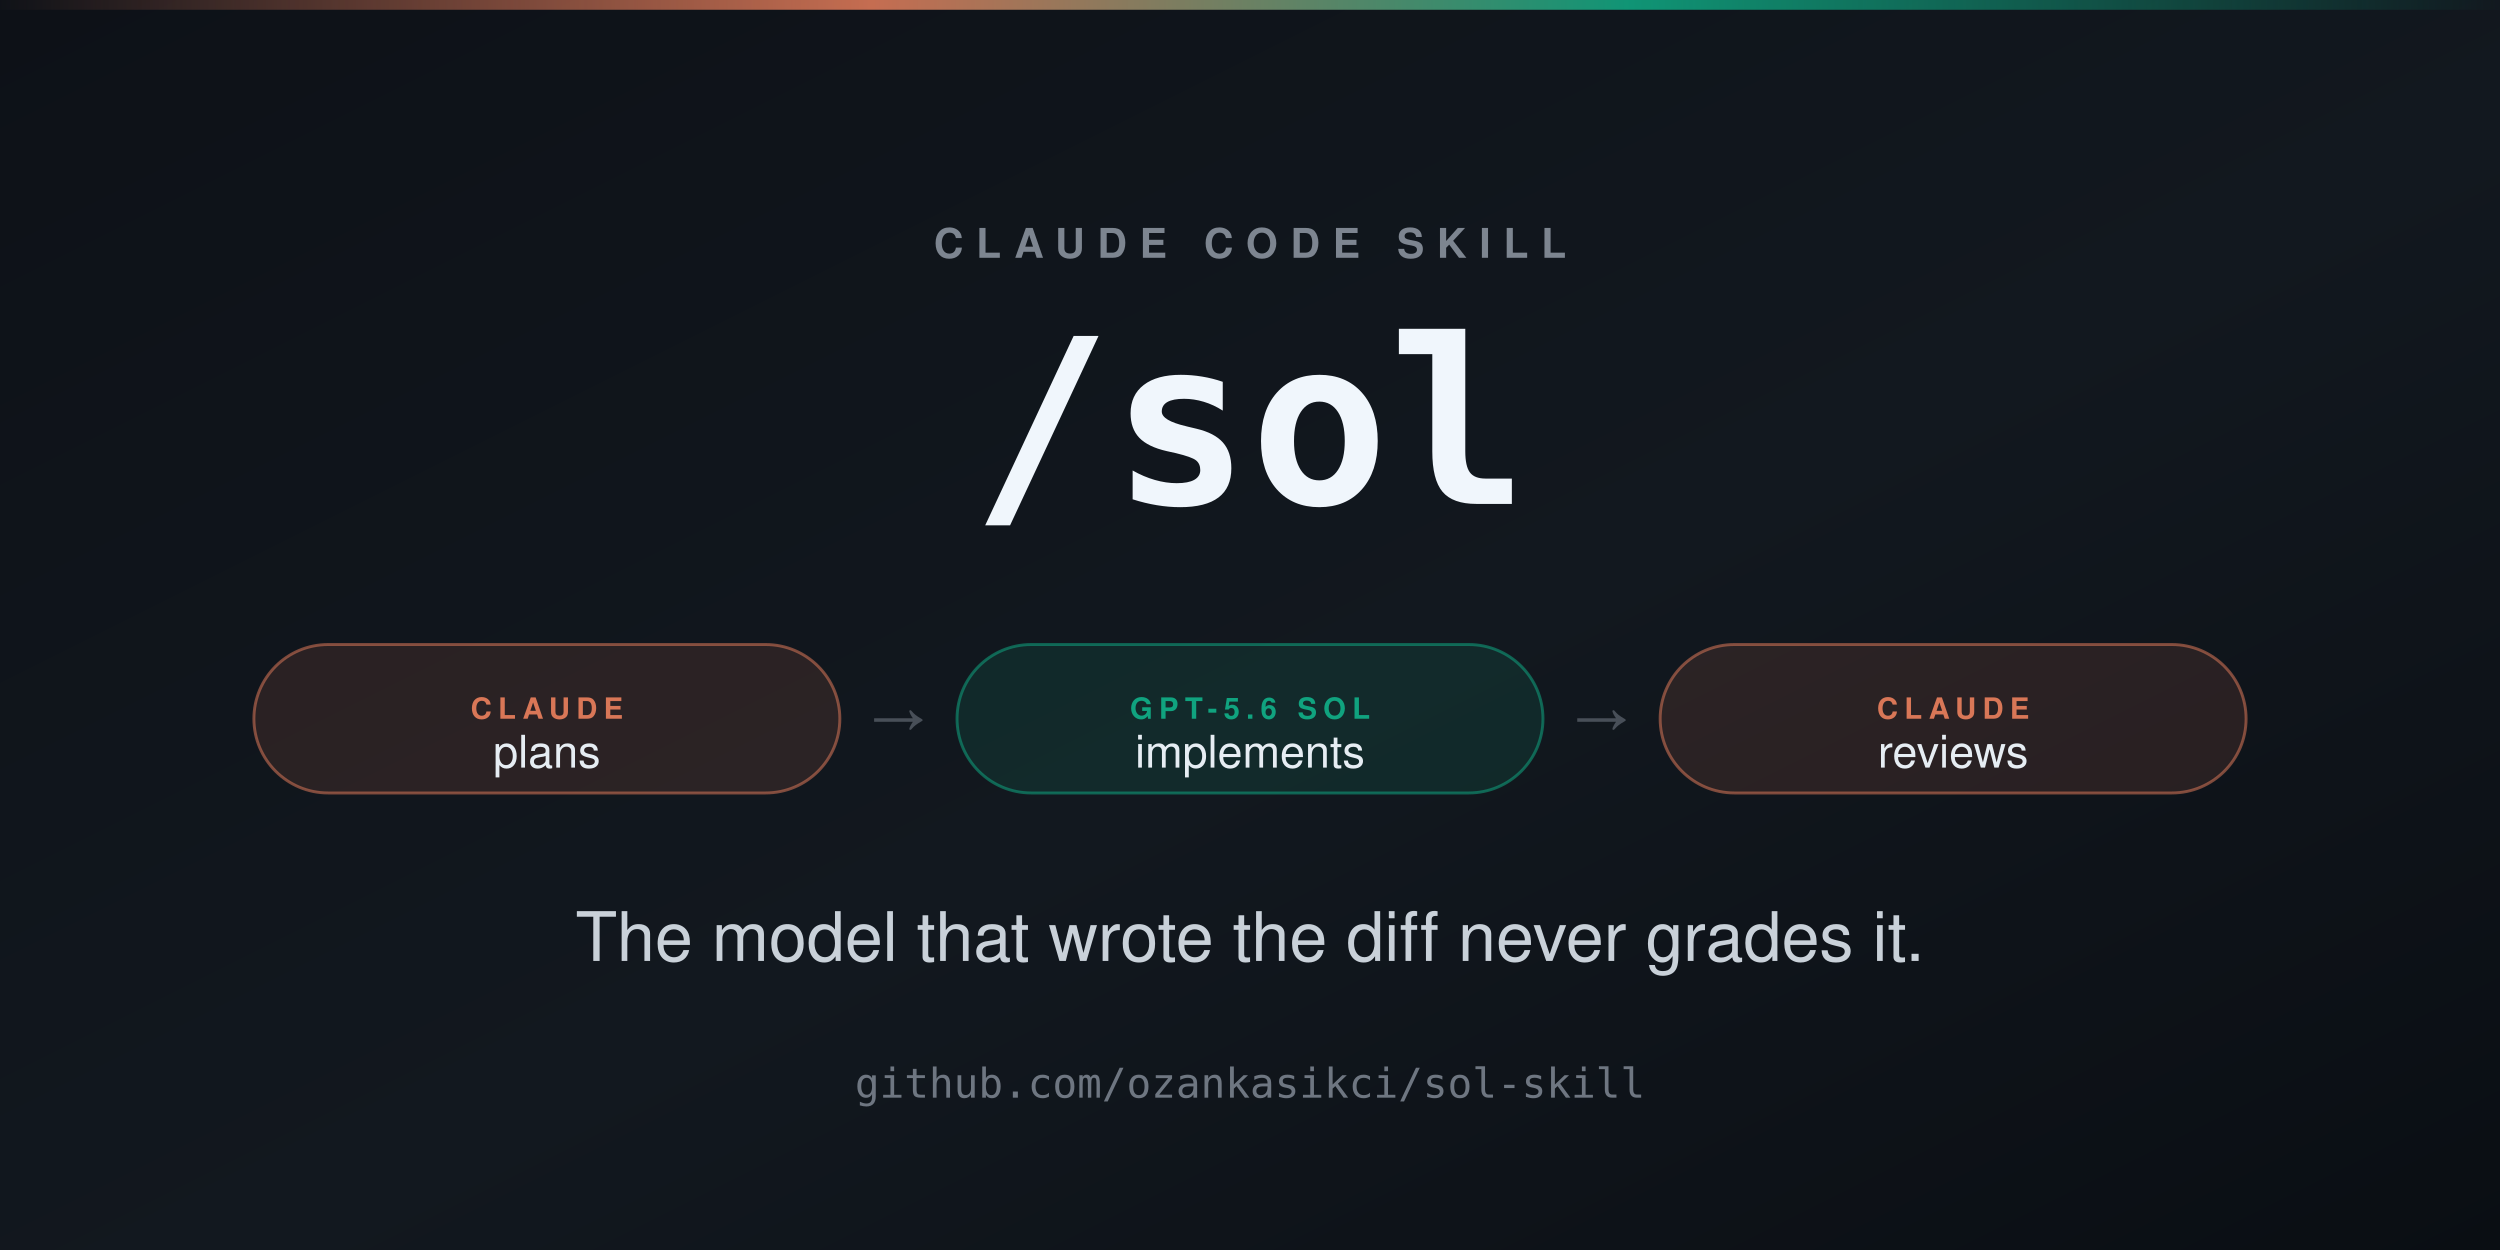
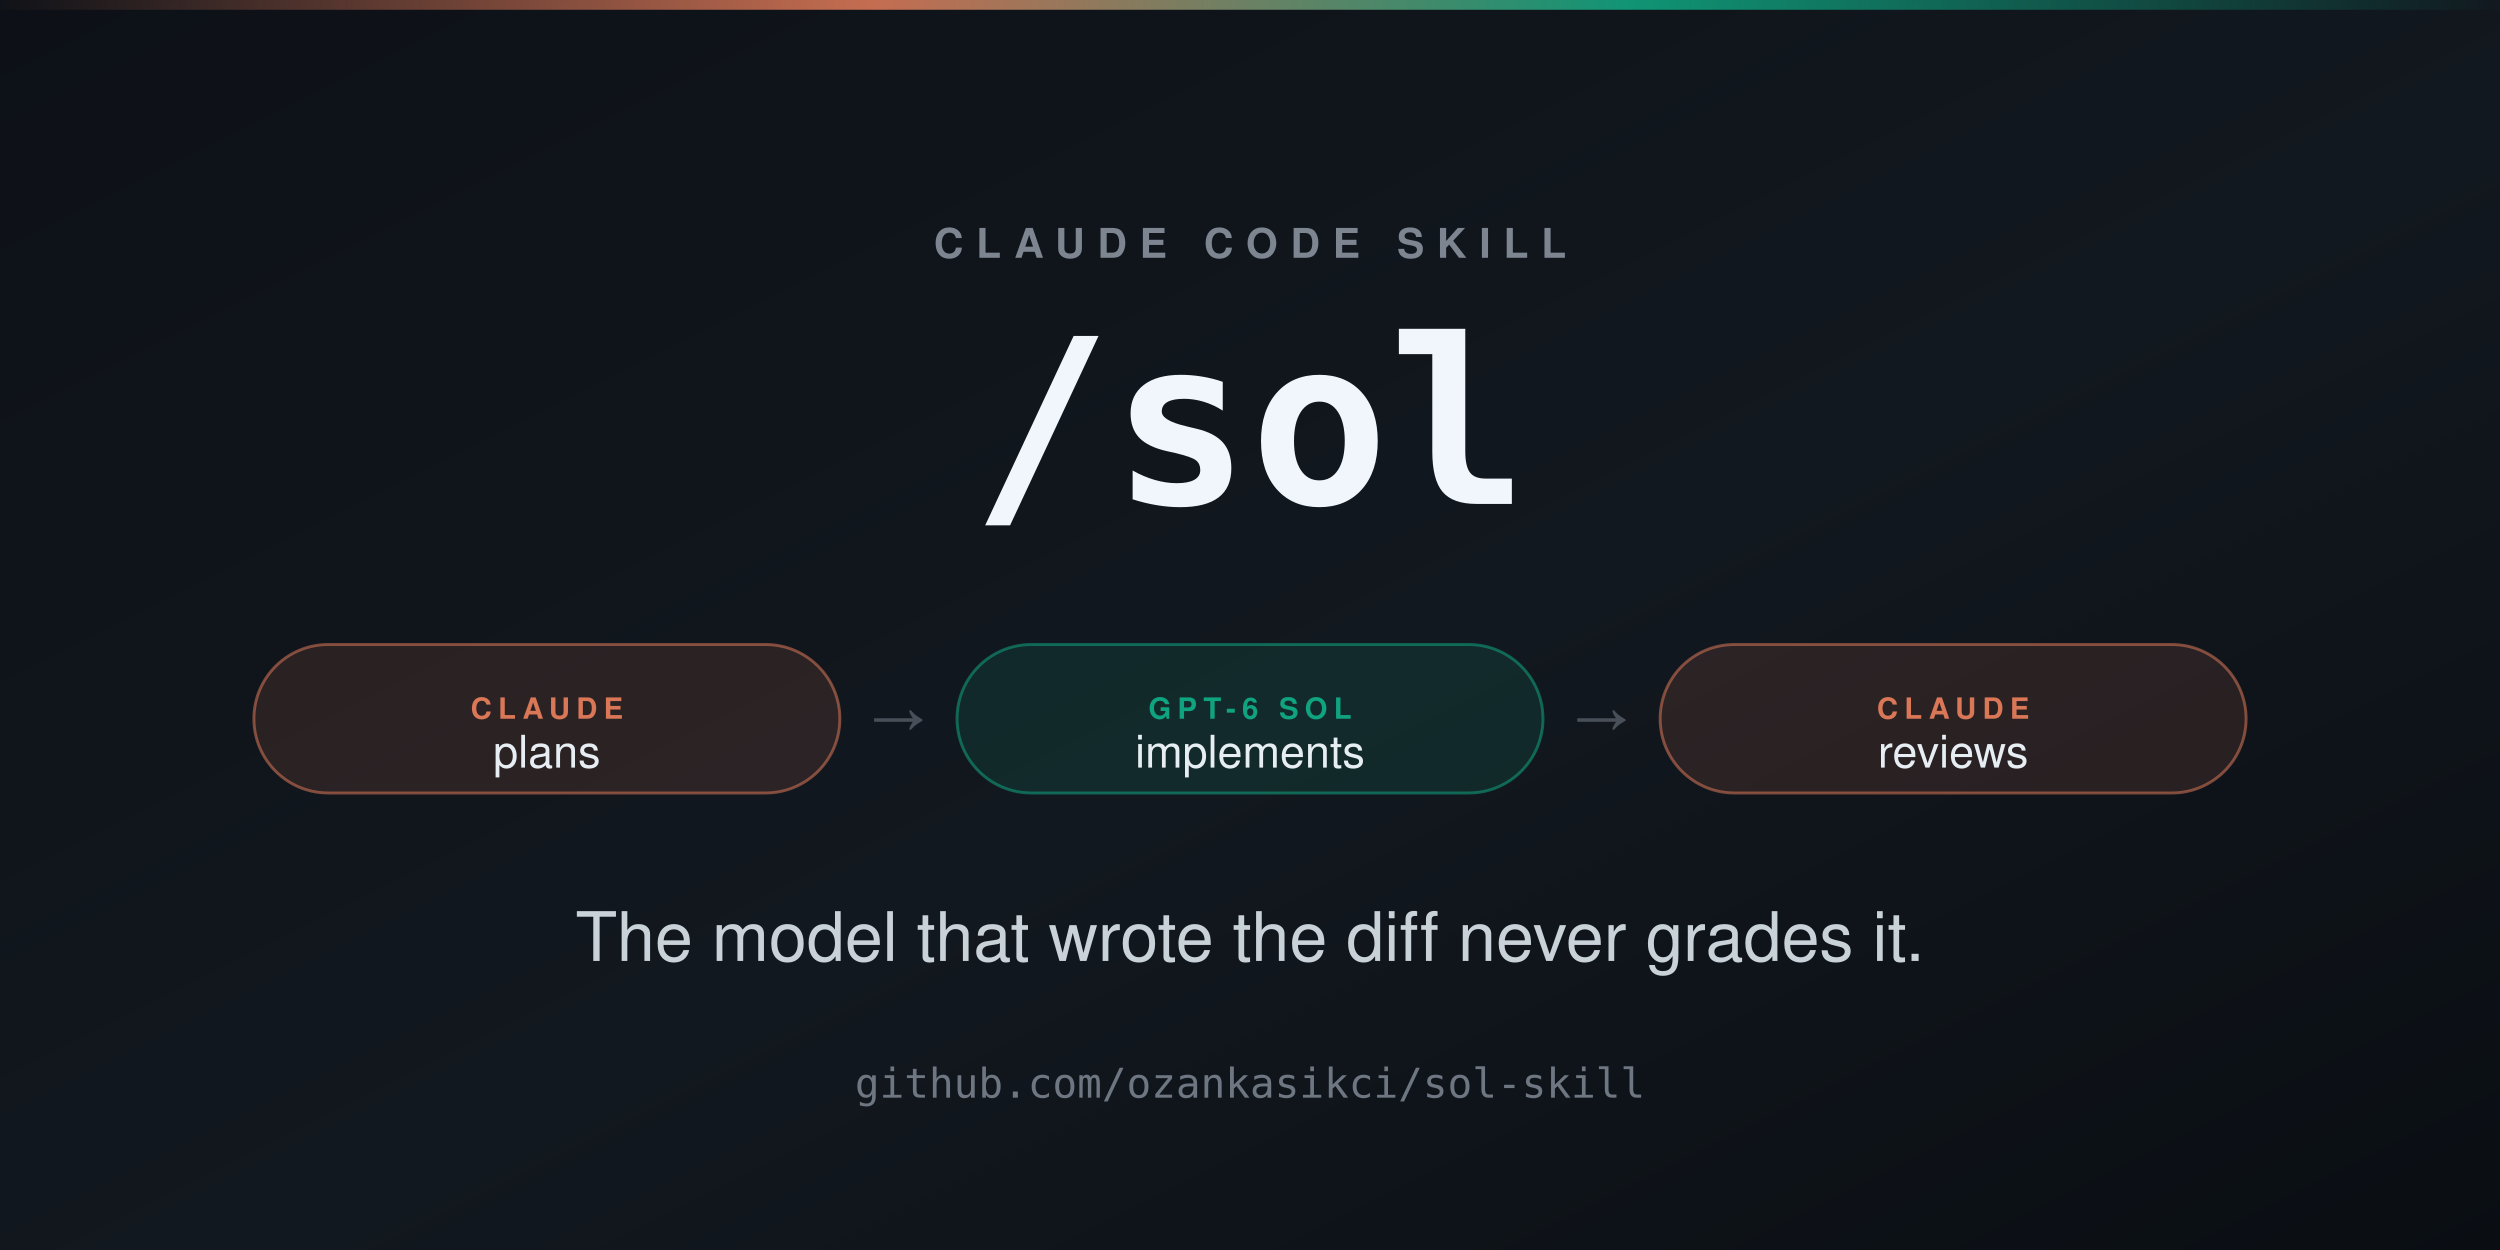
<svg xmlns="http://www.w3.org/2000/svg" width="1280" height="640" viewBox="0 0 1280 640">
  <defs>
    <linearGradient id="bg" x1="0" y1="0" x2="1" y2="1">
      <stop offset="0%" stop-color="#0d1117" />
      <stop offset="55%" stop-color="#12181f" />
      <stop offset="100%" stop-color="#0a0e13" />
    </linearGradient>
    <linearGradient id="rule" x1="0" y1="0" x2="1" y2="0">
      <stop offset="0%" stop-color="#d97757" stop-opacity="0" />
      <stop offset="35%" stop-color="#d97757" stop-opacity="0.9" />
      <stop offset="65%" stop-color="#10a37f" stop-opacity="0.9" />
      <stop offset="100%" stop-color="#10a37f" stop-opacity="0" />
    </linearGradient>
  </defs>
  <rect width="1280" height="640" fill="url(#bg)" />
  <rect y="0" width="1280" height="5" fill="url(#rule)" />
  <text x="640" y="132" text-anchor="middle" font-family="Helvetica Neue, Helvetica, Arial, sans-serif" font-size="21" font-weight="600" letter-spacing="6.5" fill="#7d8590">CLAUDE CODE SKILL</text>
  <text x="640" y="258" text-anchor="middle" font-family="Menlo, SF Mono, Monaco, Consolas, monospace" font-size="118" font-weight="700" fill="#f0f6fc">/sol</text>
  <g font-family="Helvetica Neue, Helvetica, Arial, sans-serif" font-size="25">
    <g>
      <rect x="130" y="330" width="300" height="76" rx="38" fill="#d97757" fill-opacity="0.13" stroke="#d97757" stroke-opacity="0.55" stroke-width="1.5" />
      <text x="280" y="368" text-anchor="middle" font-size="15" font-weight="700" letter-spacing="3.2" fill="#d97757">CLAUDE</text>
      <text x="280" y="393" text-anchor="middle" font-size="23" font-weight="500" fill="#e6edf3">plans</text>
    </g>
    <text x="460" y="378" text-anchor="middle" font-size="30" fill="#484f58">→</text>
    <g>
      <rect x="490" y="330" width="300" height="76" rx="38" fill="#10a37f" fill-opacity="0.13" stroke="#10a37f" stroke-opacity="0.55" stroke-width="1.5" />
-       <text x="640" y="368" text-anchor="middle" font-size="15" font-weight="700" letter-spacing="3.2" fill="#10a37f">GPT-5.6 SOL</text>
+       <text x="640" y="368" text-anchor="middle" font-size="15" font-weight="700" letter-spacing="3.2" fill="#10a37f">GPT-6 SOL</text>
      <text x="640" y="393" text-anchor="middle" font-size="23" font-weight="500" fill="#e6edf3">implements</text>
    </g>
    <text x="820" y="378" text-anchor="middle" font-size="30" fill="#484f58">→</text>
    <g>
      <rect x="850" y="330" width="300" height="76" rx="38" fill="#d97757" fill-opacity="0.13" stroke="#d97757" stroke-opacity="0.55" stroke-width="1.5" />
      <text x="1000" y="368" text-anchor="middle" font-size="15" font-weight="700" letter-spacing="3.2" fill="#d97757">CLAUDE</text>
      <text x="1000" y="393" text-anchor="middle" font-size="23" font-weight="500" fill="#e6edf3">reviews</text>
    </g>
  </g>
  <text x="640" y="492" text-anchor="middle" font-family="Helvetica Neue, Helvetica, Arial, sans-serif" font-size="35" font-weight="500" fill="#c9d1d9">The model that wrote the diff never grades it.</text>
  <text x="640" y="562" text-anchor="middle" font-family="Menlo, SF Mono, Monaco, Consolas, monospace" font-size="21" fill="#6e7681">github.com/ozankasikci/sol-skill</text>
</svg>
